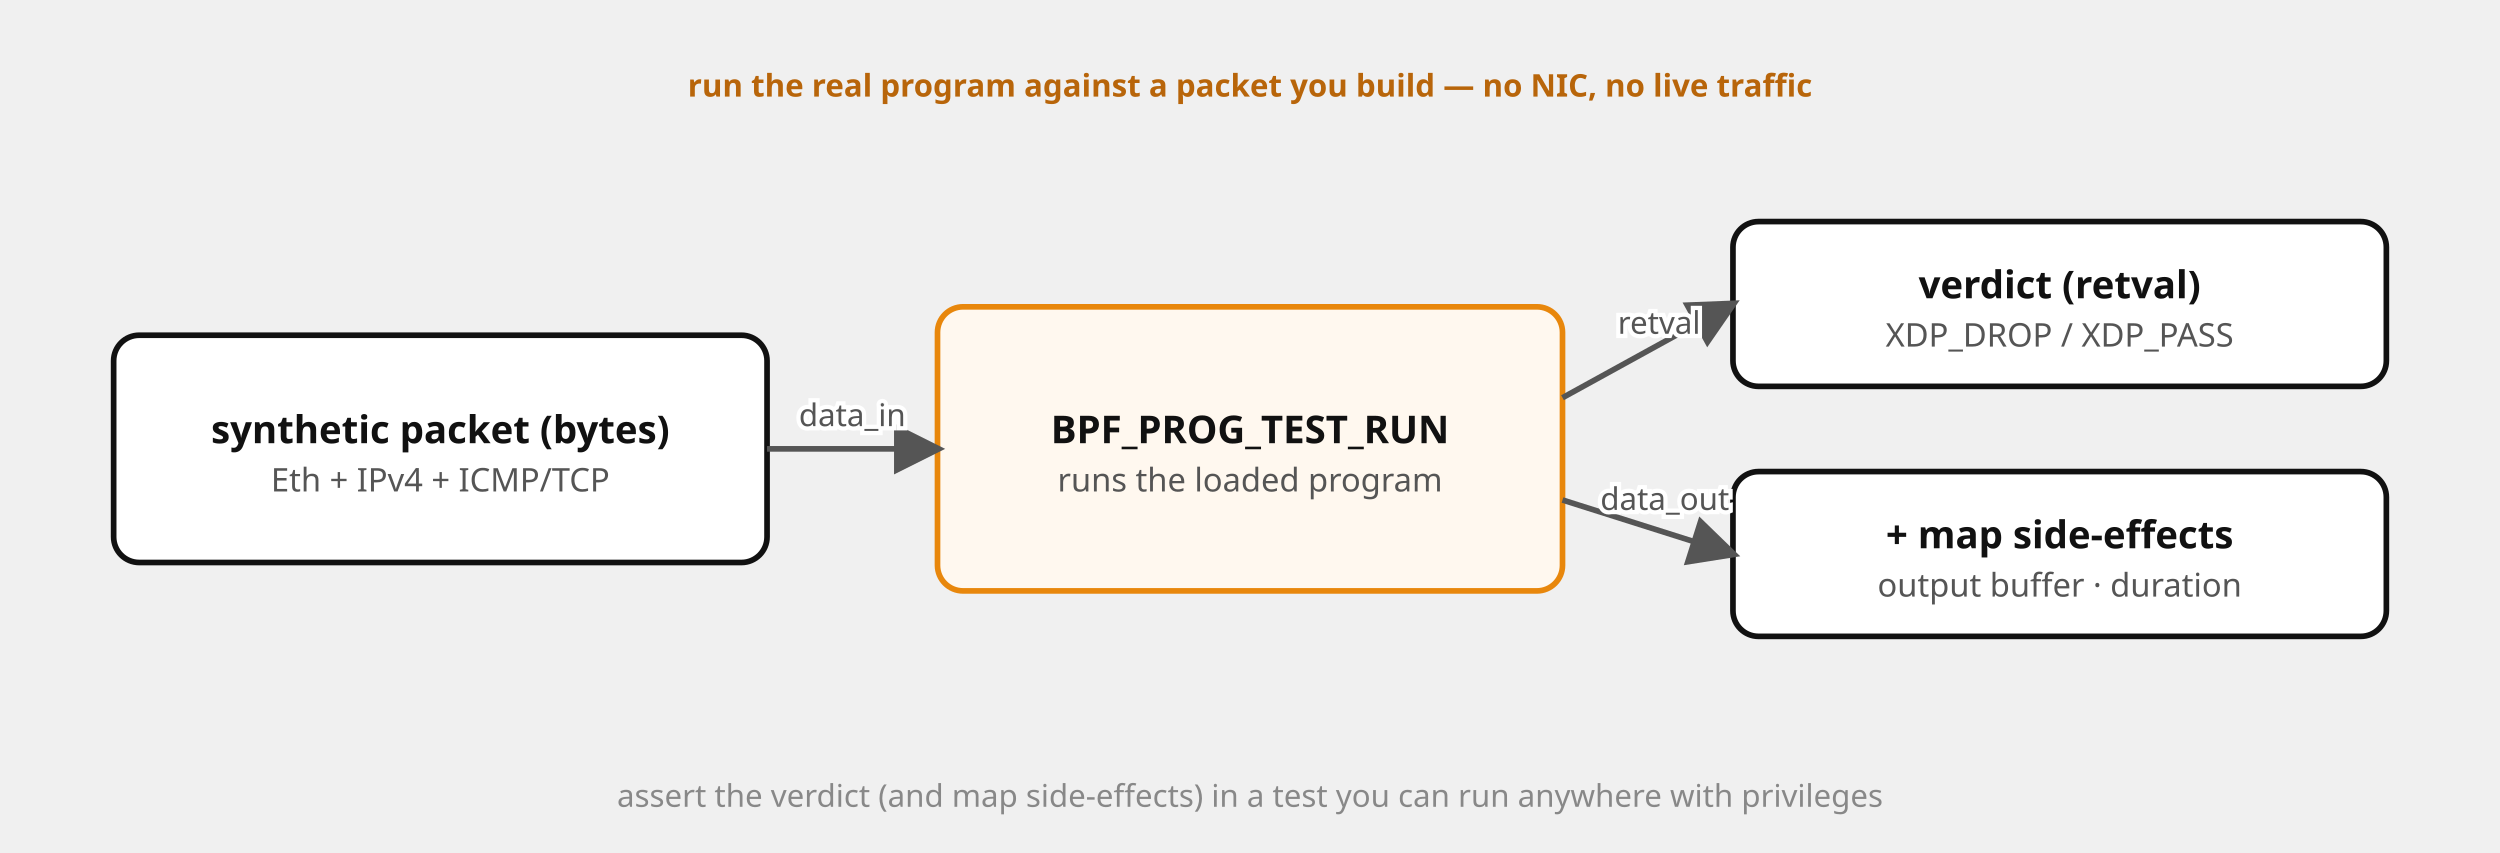
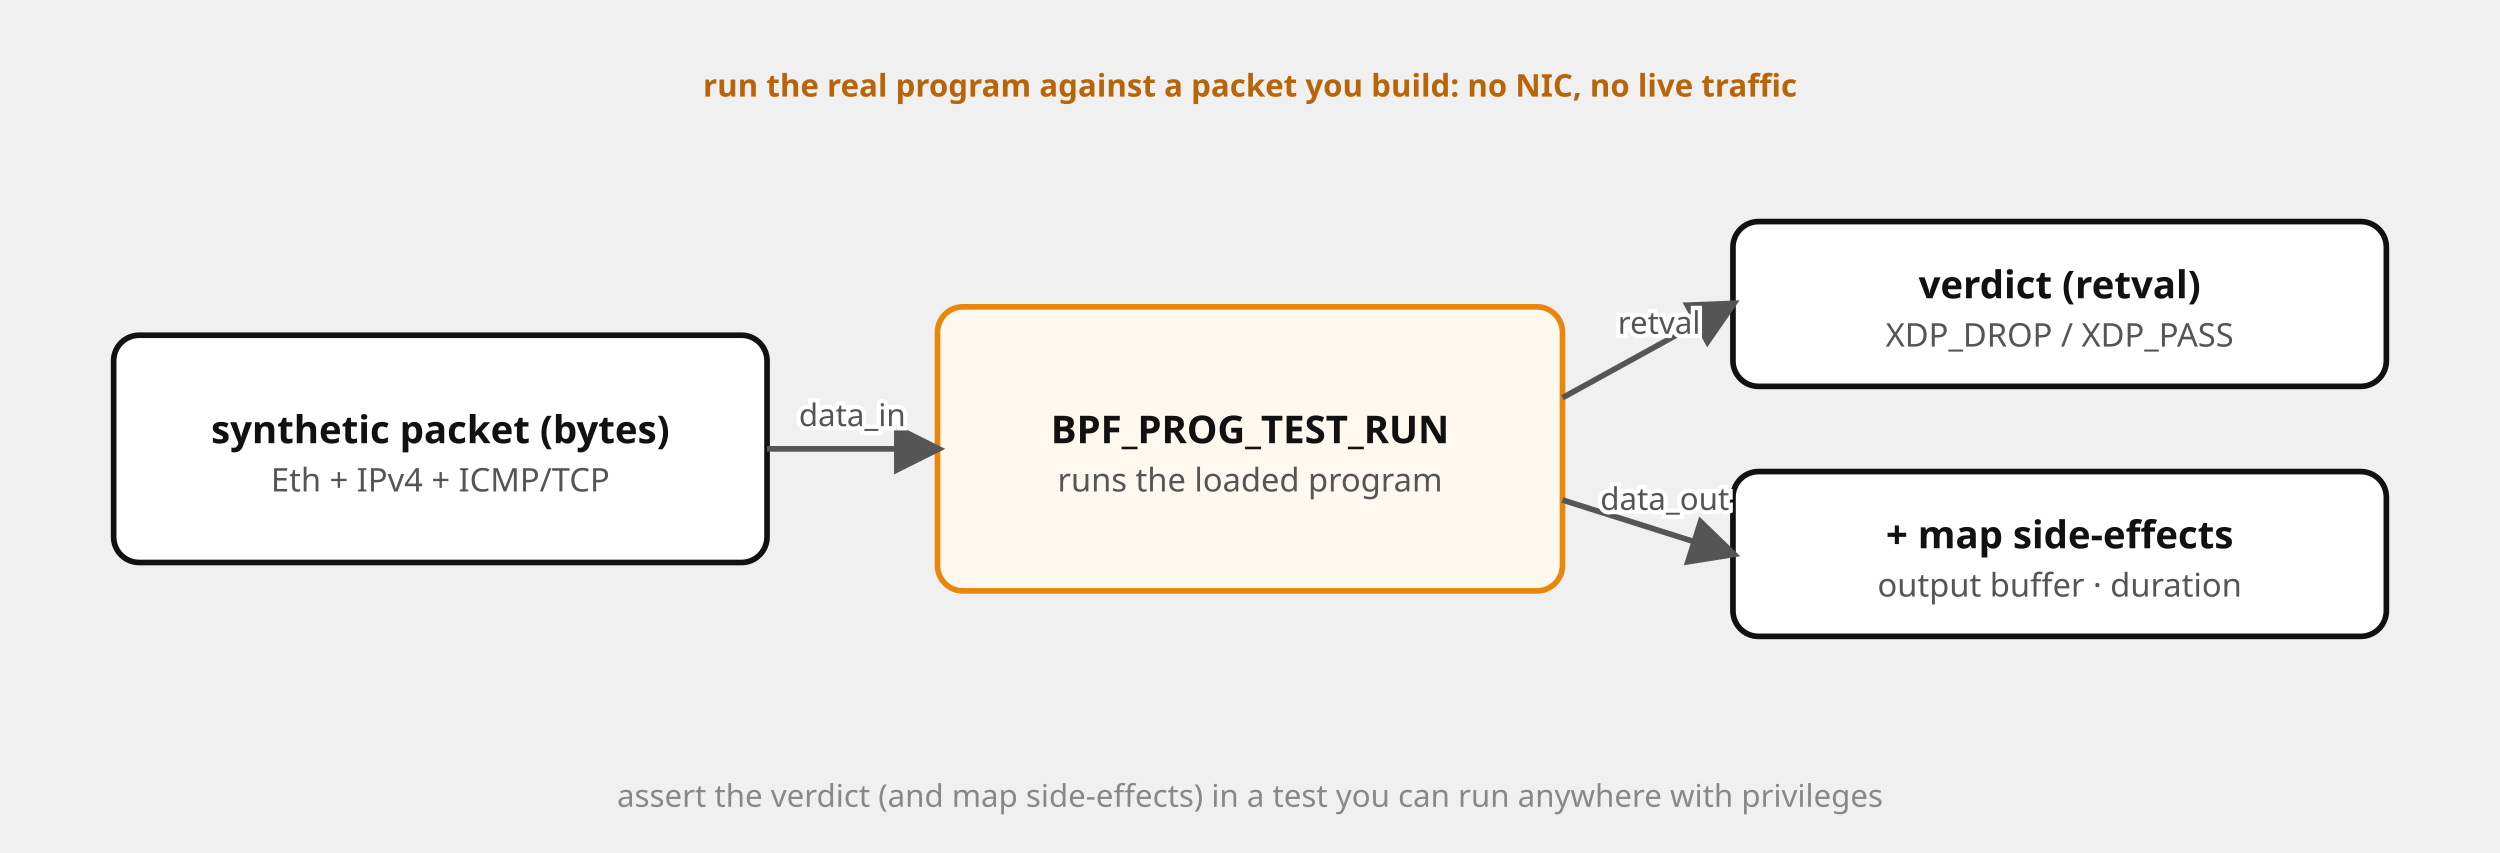
<svg xmlns="http://www.w3.org/2000/svg" viewBox="0 0 880 300" font-family="'Red Hat Text', system-ui, sans-serif" role="img">
  <defs>
    <marker id="a" viewBox="0 0 10 10" refX="8.5" refY="5" markerWidth="9" markerHeight="9" orient="auto-start-reverse">
      <path d="M0,0 L10,5 L0,10 z" fill="#555" />
    </marker>
    <marker id="am" viewBox="0 0 10 10" refX="8.5" refY="5" markerWidth="9" markerHeight="9" orient="auto-start-reverse">
      <path d="M0,0 L10,5 L0,10 z" fill="#b8650a" />
    </marker>
  </defs>
  <rect x="40" y="118" width="230" height="80" rx="9" fill="#ffffff" stroke="#111111" stroke-width="2" />
  <text x="155.0" y="156.0" font-size="13.5" font-weight="700" fill="#111111" text-anchor="middle">synthetic packet (bytes)</text>
  <text x="155.0" y="173.0" font-size="11.5" fill="#555555" text-anchor="middle">Eth + IPv4 + ICMP/TCP</text>
  <rect x="330" y="108" width="220" height="100" rx="9" fill="#fff8ef" stroke="#e8870c" stroke-width="2" />
  <text x="440.0" y="156.0" font-size="13.5" font-weight="700" fill="#111111" text-anchor="middle">BPF_PROG_TEST_RUN</text>
  <text x="440.0" y="173.0" font-size="11.5" fill="#555555" text-anchor="middle">runs the loaded program</text>
  <rect x="610" y="78" width="230" height="58" rx="9" fill="#ffffff" stroke="#111111" stroke-width="2" />
  <text x="725.0" y="105.0" font-size="13.5" font-weight="700" fill="#111111" text-anchor="middle">verdict (retval)</text>
  <text x="725.0" y="122.0" font-size="11.5" fill="#555555" text-anchor="middle">XDP_DROP / XDP_PASS</text>
  <rect x="610" y="166" width="230" height="58" rx="9" fill="#ffffff" stroke="#111111" stroke-width="2" />
  <text x="725.0" y="193.0" font-size="13.5" font-weight="700" fill="#111111" text-anchor="middle">+ map side-effects</text>
  <text x="725.0" y="210.0" font-size="11.5" fill="#555555" text-anchor="middle">output buffer · duration</text>
  <path d="M270,158 L330,158" fill="none" stroke="#555" stroke-width="2" marker-end="url(#a)" />
  <text x="300.0" y="150.0" font-size="11" fill="#ffffff" stroke="#ffffff" stroke-width="3" paint-order="stroke" text-anchor="middle">data_in</text>
  <text x="300.0" y="150.0" font-size="11" fill="#555" text-anchor="middle">data_in</text>
  <path d="M550,140 L610,107" fill="none" stroke="#555" stroke-width="2" marker-end="url(#a)" />
  <text x="584.0" y="117.5" font-size="11" fill="#ffffff" stroke="#ffffff" stroke-width="3" paint-order="stroke" text-anchor="middle">retval</text>
  <text x="584.0" y="117.5" font-size="11" fill="#555" text-anchor="middle">retval</text>
  <path d="M550,176 L610,195" fill="none" stroke="#555" stroke-width="2" marker-end="url(#a)" />
  <text x="586.0" y="179.5" font-size="11" fill="#ffffff" stroke="#ffffff" stroke-width="3" paint-order="stroke" text-anchor="middle">data_out</text>
  <text x="586.0" y="179.5" font-size="11" fill="#555" text-anchor="middle">data_out</text>
-   <text x="440" y="34" font-size="11" fill="#b8650a" text-anchor="middle" font-weight="700">run the real program against a packet you build — no NIC, no live traffic</text>
+   <text x="440" y="34" font-size="11" fill="#b8650a" text-anchor="middle" font-weight="700">run the real program against a packet you build: no NIC, no live traffic</text>
  <text x="440" y="284" font-size="11" fill="#888" text-anchor="middle">assert the verdict (and map side-effects) in a test you can run anywhere with privileges</text>
</svg>
